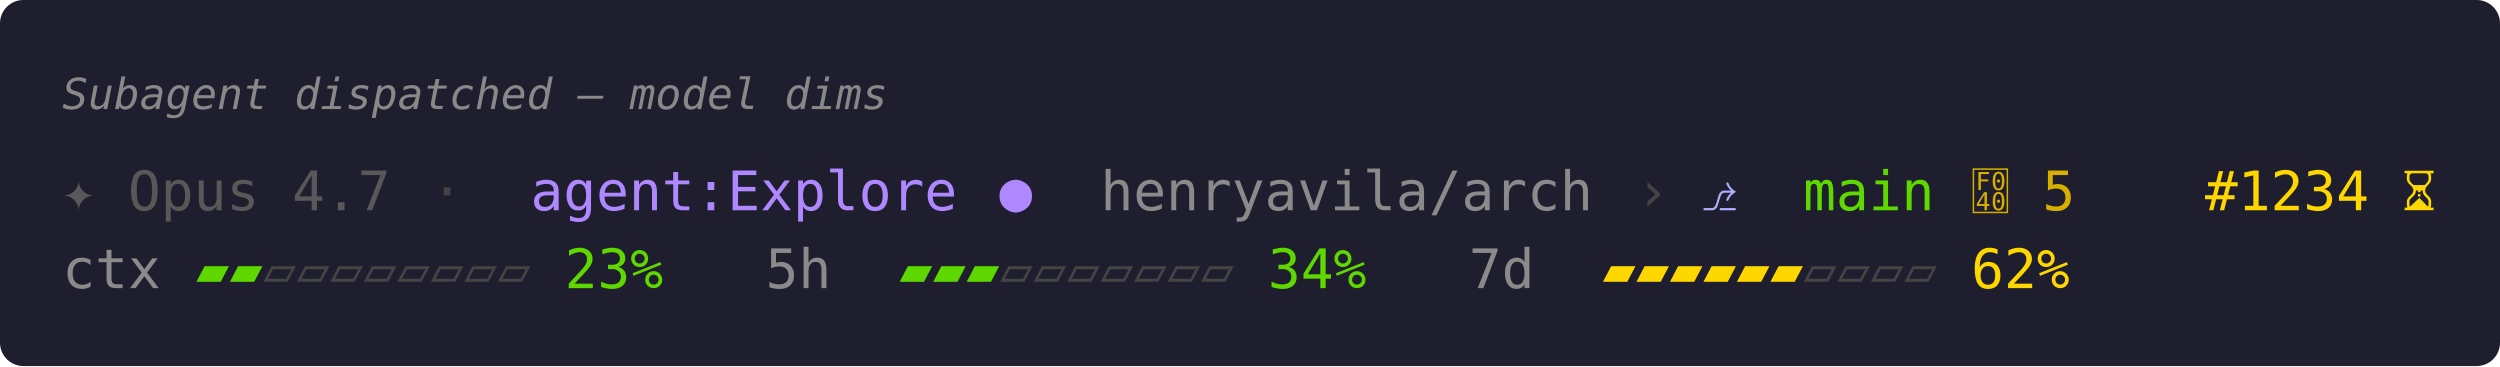
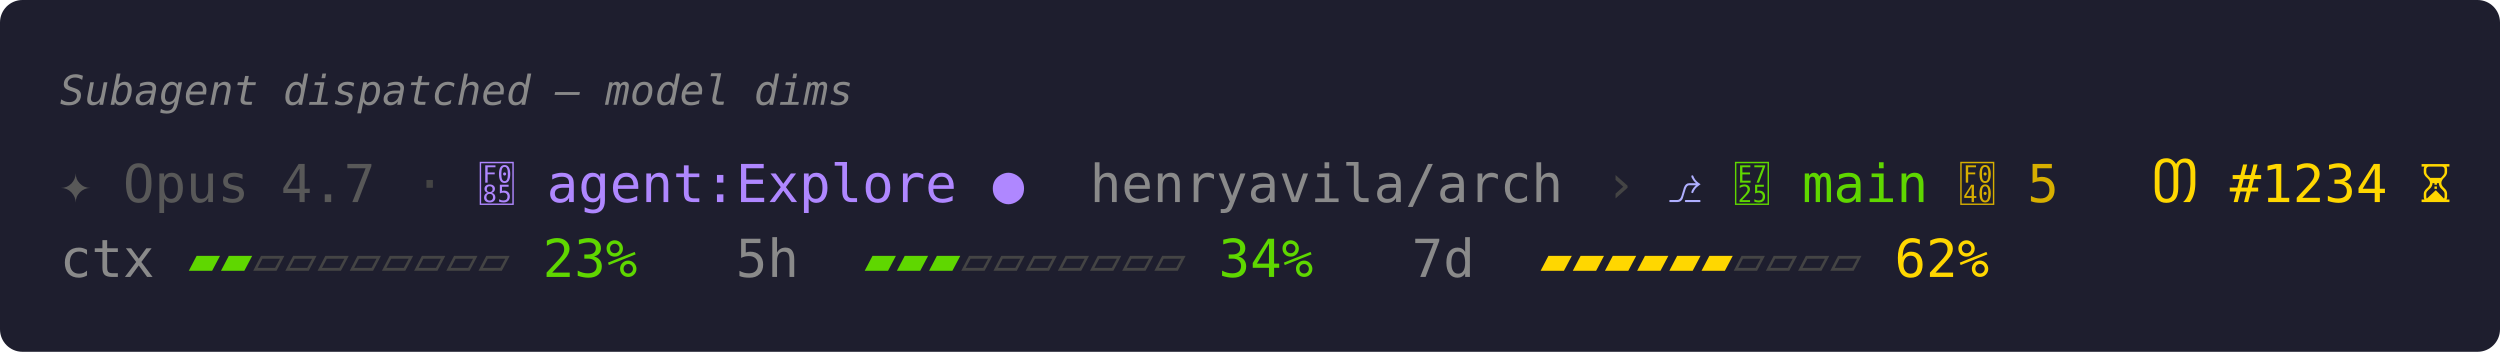
- <svg xmlns="http://www.w3.org/2000/svg" width="642" height="94" font-family="JetBrains Mono, Fira Code, Menlo, Consolas, monospace" font-size="14">
-   <rect width="642" height="94" rx="6" fill="#1e1e2e" />
+ <svg xmlns="http://www.w3.org/2000/svg" width="668" height="94" font-family="JetBrains Mono, Fira Code, Menlo, Consolas, monospace" font-size="14">
+   <rect width="668" height="94" rx="6" fill="#1e1e2e" />
  <text x="16" y="28" fill="#888" font-size="11" font-style="italic">Subagent dispatched — model dims</text>
  <text x="16.0" y="54.0" fill="#585858" xml:space="preserve">✦ Opus 4.7</text>
  <text x="102.0" y="54.0" fill="#e0e0e0" xml:space="preserve"> </text>
  <text x="110.6" y="54.0" fill="#444444" xml:space="preserve">·</text>
  <text x="119.2" y="54.0" fill="#e0e0e0" xml:space="preserve"> </text>
-   <text x="127.8" y="54.0" fill="#af87ff" xml:space="preserve"> agent:Explore</text>
-   <text x="248.2" y="54.0" fill="#af87ff" xml:space="preserve"> ●</text>
-   <text x="265.4" y="54.0" fill="#e0e0e0" xml:space="preserve">  </text>
-   <text x="282.6" y="54.0" fill="#8a8a8a" xml:space="preserve">henryavila/arch</text>
-   <text x="411.6" y="54.0" fill="#e0e0e0" xml:space="preserve"> </text>
-   <text x="420.2" y="54.0" fill="#444444" xml:space="preserve">›</text>
-   <text x="428.8" y="54.0" fill="#e0e0e0" xml:space="preserve"> </text>
-   <text x="437.4" y="54.0" fill="#afafff" xml:space="preserve">⎇ </text>
-   <text x="454.6" y="54.0" fill="#5fd700" xml:space="preserve"> main</text>
-   <text x="497.6" y="54.0" fill="#e0e0e0" xml:space="preserve"> </text>
-   <text x="506.2" y="54.0" fill="#d7af00" xml:space="preserve"> 5</text>
-   <text x="532.0" y="54.0" fill="#e0e0e0" xml:space="preserve">   </text>
-   <text x="557.8" y="54.0" fill="#ffd700" xml:space="preserve"> #1234 ⏳</text>
+   <text x="127.8" y="54.0" fill="#af87ff" xml:space="preserve"> agent:Explore</text>
+   <text x="256.8" y="54.0" fill="#af87ff" xml:space="preserve"> ●</text>
+   <text x="274.0" y="54.0" fill="#e0e0e0" xml:space="preserve">  </text>
+   <text x="291.2" y="54.0" fill="#8a8a8a" xml:space="preserve">henryavila/arch</text>
+   <text x="420.2" y="54.0" fill="#e0e0e0" xml:space="preserve"> </text>
+   <text x="428.8" y="54.0" fill="#444444" xml:space="preserve">›</text>
+   <text x="437.4" y="54.0" fill="#e0e0e0" xml:space="preserve"> </text>
+   <text x="446.0" y="54.0" fill="#afafff" xml:space="preserve">⎇ </text>
+   <text x="463.2" y="54.0" fill="#5fd700" xml:space="preserve"> main</text>
+   <text x="514.8" y="54.0" fill="#e0e0e0" xml:space="preserve"> </text>
+   <text x="523.4" y="54.0" fill="#d7af00" xml:space="preserve"> 5</text>
+   <text x="549.2" y="54.0" fill="#e0e0e0" xml:space="preserve">   </text>
+   <text x="575.0" y="54.0" fill="#ffd700" xml:space="preserve"> #1234 ⏳</text>
  <text x="16.0" y="74.0" fill="#8a8a8a" xml:space="preserve">ctx</text>
  <text x="41.8" y="74.0" fill="#e0e0e0" xml:space="preserve"> </text>
  <text x="50.4" y="74.0" fill="#5fd700" xml:space="preserve">▰</text>
  <text x="59.0" y="74.0" fill="#5fd700" xml:space="preserve">▰</text>
  <text x="67.6" y="74.0" fill="#444444" xml:space="preserve">▱</text>
  <text x="76.2" y="74.0" fill="#444444" xml:space="preserve">▱</text>
  <text x="84.8" y="74.0" fill="#444444" xml:space="preserve">▱</text>
  <text x="93.4" y="74.0" fill="#444444" xml:space="preserve">▱</text>
  <text x="102.0" y="74.0" fill="#444444" xml:space="preserve">▱</text>
  <text x="110.6" y="74.0" fill="#444444" xml:space="preserve">▱</text>
  <text x="119.2" y="74.0" fill="#444444" xml:space="preserve">▱</text>
  <text x="127.8" y="74.0" fill="#444444" xml:space="preserve">▱</text>
  <text x="136.4" y="74.0" fill="#e0e0e0" xml:space="preserve"> </text>
  <text x="145.0" y="74.0" fill="#5fd700" xml:space="preserve">23%</text>
  <text x="170.8" y="74.0" fill="#e0e0e0" xml:space="preserve">   </text>
  <text x="196.6" y="74.0" fill="#8a8a8a" xml:space="preserve">5h</text>
  <text x="213.8" y="74.0" fill="#e0e0e0" xml:space="preserve">  </text>
  <text x="231.0" y="74.0" fill="#5fd700" xml:space="preserve">▰</text>
  <text x="239.6" y="74.0" fill="#5fd700" xml:space="preserve">▰</text>
  <text x="248.2" y="74.0" fill="#5fd700" xml:space="preserve">▰</text>
  <text x="256.8" y="74.0" fill="#444444" xml:space="preserve">▱</text>
  <text x="265.4" y="74.0" fill="#444444" xml:space="preserve">▱</text>
  <text x="274.0" y="74.0" fill="#444444" xml:space="preserve">▱</text>
  <text x="282.6" y="74.0" fill="#444444" xml:space="preserve">▱</text>
  <text x="291.2" y="74.0" fill="#444444" xml:space="preserve">▱</text>
  <text x="299.8" y="74.0" fill="#444444" xml:space="preserve">▱</text>
  <text x="308.4" y="74.0" fill="#444444" xml:space="preserve">▱</text>
  <text x="317.0" y="74.0" fill="#e0e0e0" xml:space="preserve"> </text>
  <text x="325.6" y="74.0" fill="#5fd700" xml:space="preserve">34%</text>
  <text x="351.4" y="74.0" fill="#e0e0e0" xml:space="preserve">   </text>
  <text x="377.2" y="74.0" fill="#8a8a8a" xml:space="preserve">7d</text>
  <text x="394.4" y="74.0" fill="#e0e0e0" xml:space="preserve">  </text>
  <text x="411.6" y="74.0" fill="#ffd700" xml:space="preserve">▰</text>
  <text x="420.2" y="74.0" fill="#ffd700" xml:space="preserve">▰</text>
  <text x="428.8" y="74.0" fill="#ffd700" xml:space="preserve">▰</text>
  <text x="437.4" y="74.0" fill="#ffd700" xml:space="preserve">▰</text>
  <text x="446.0" y="74.0" fill="#ffd700" xml:space="preserve">▰</text>
  <text x="454.6" y="74.0" fill="#ffd700" xml:space="preserve">▰</text>
  <text x="463.2" y="74.0" fill="#444444" xml:space="preserve">▱</text>
  <text x="471.8" y="74.0" fill="#444444" xml:space="preserve">▱</text>
  <text x="480.4" y="74.0" fill="#444444" xml:space="preserve">▱</text>
  <text x="489.0" y="74.0" fill="#444444" xml:space="preserve">▱</text>
  <text x="497.6" y="74.0" fill="#e0e0e0" xml:space="preserve"> </text>
  <text x="506.2" y="74.0" fill="#ffd700" xml:space="preserve">62%</text>
</svg>
